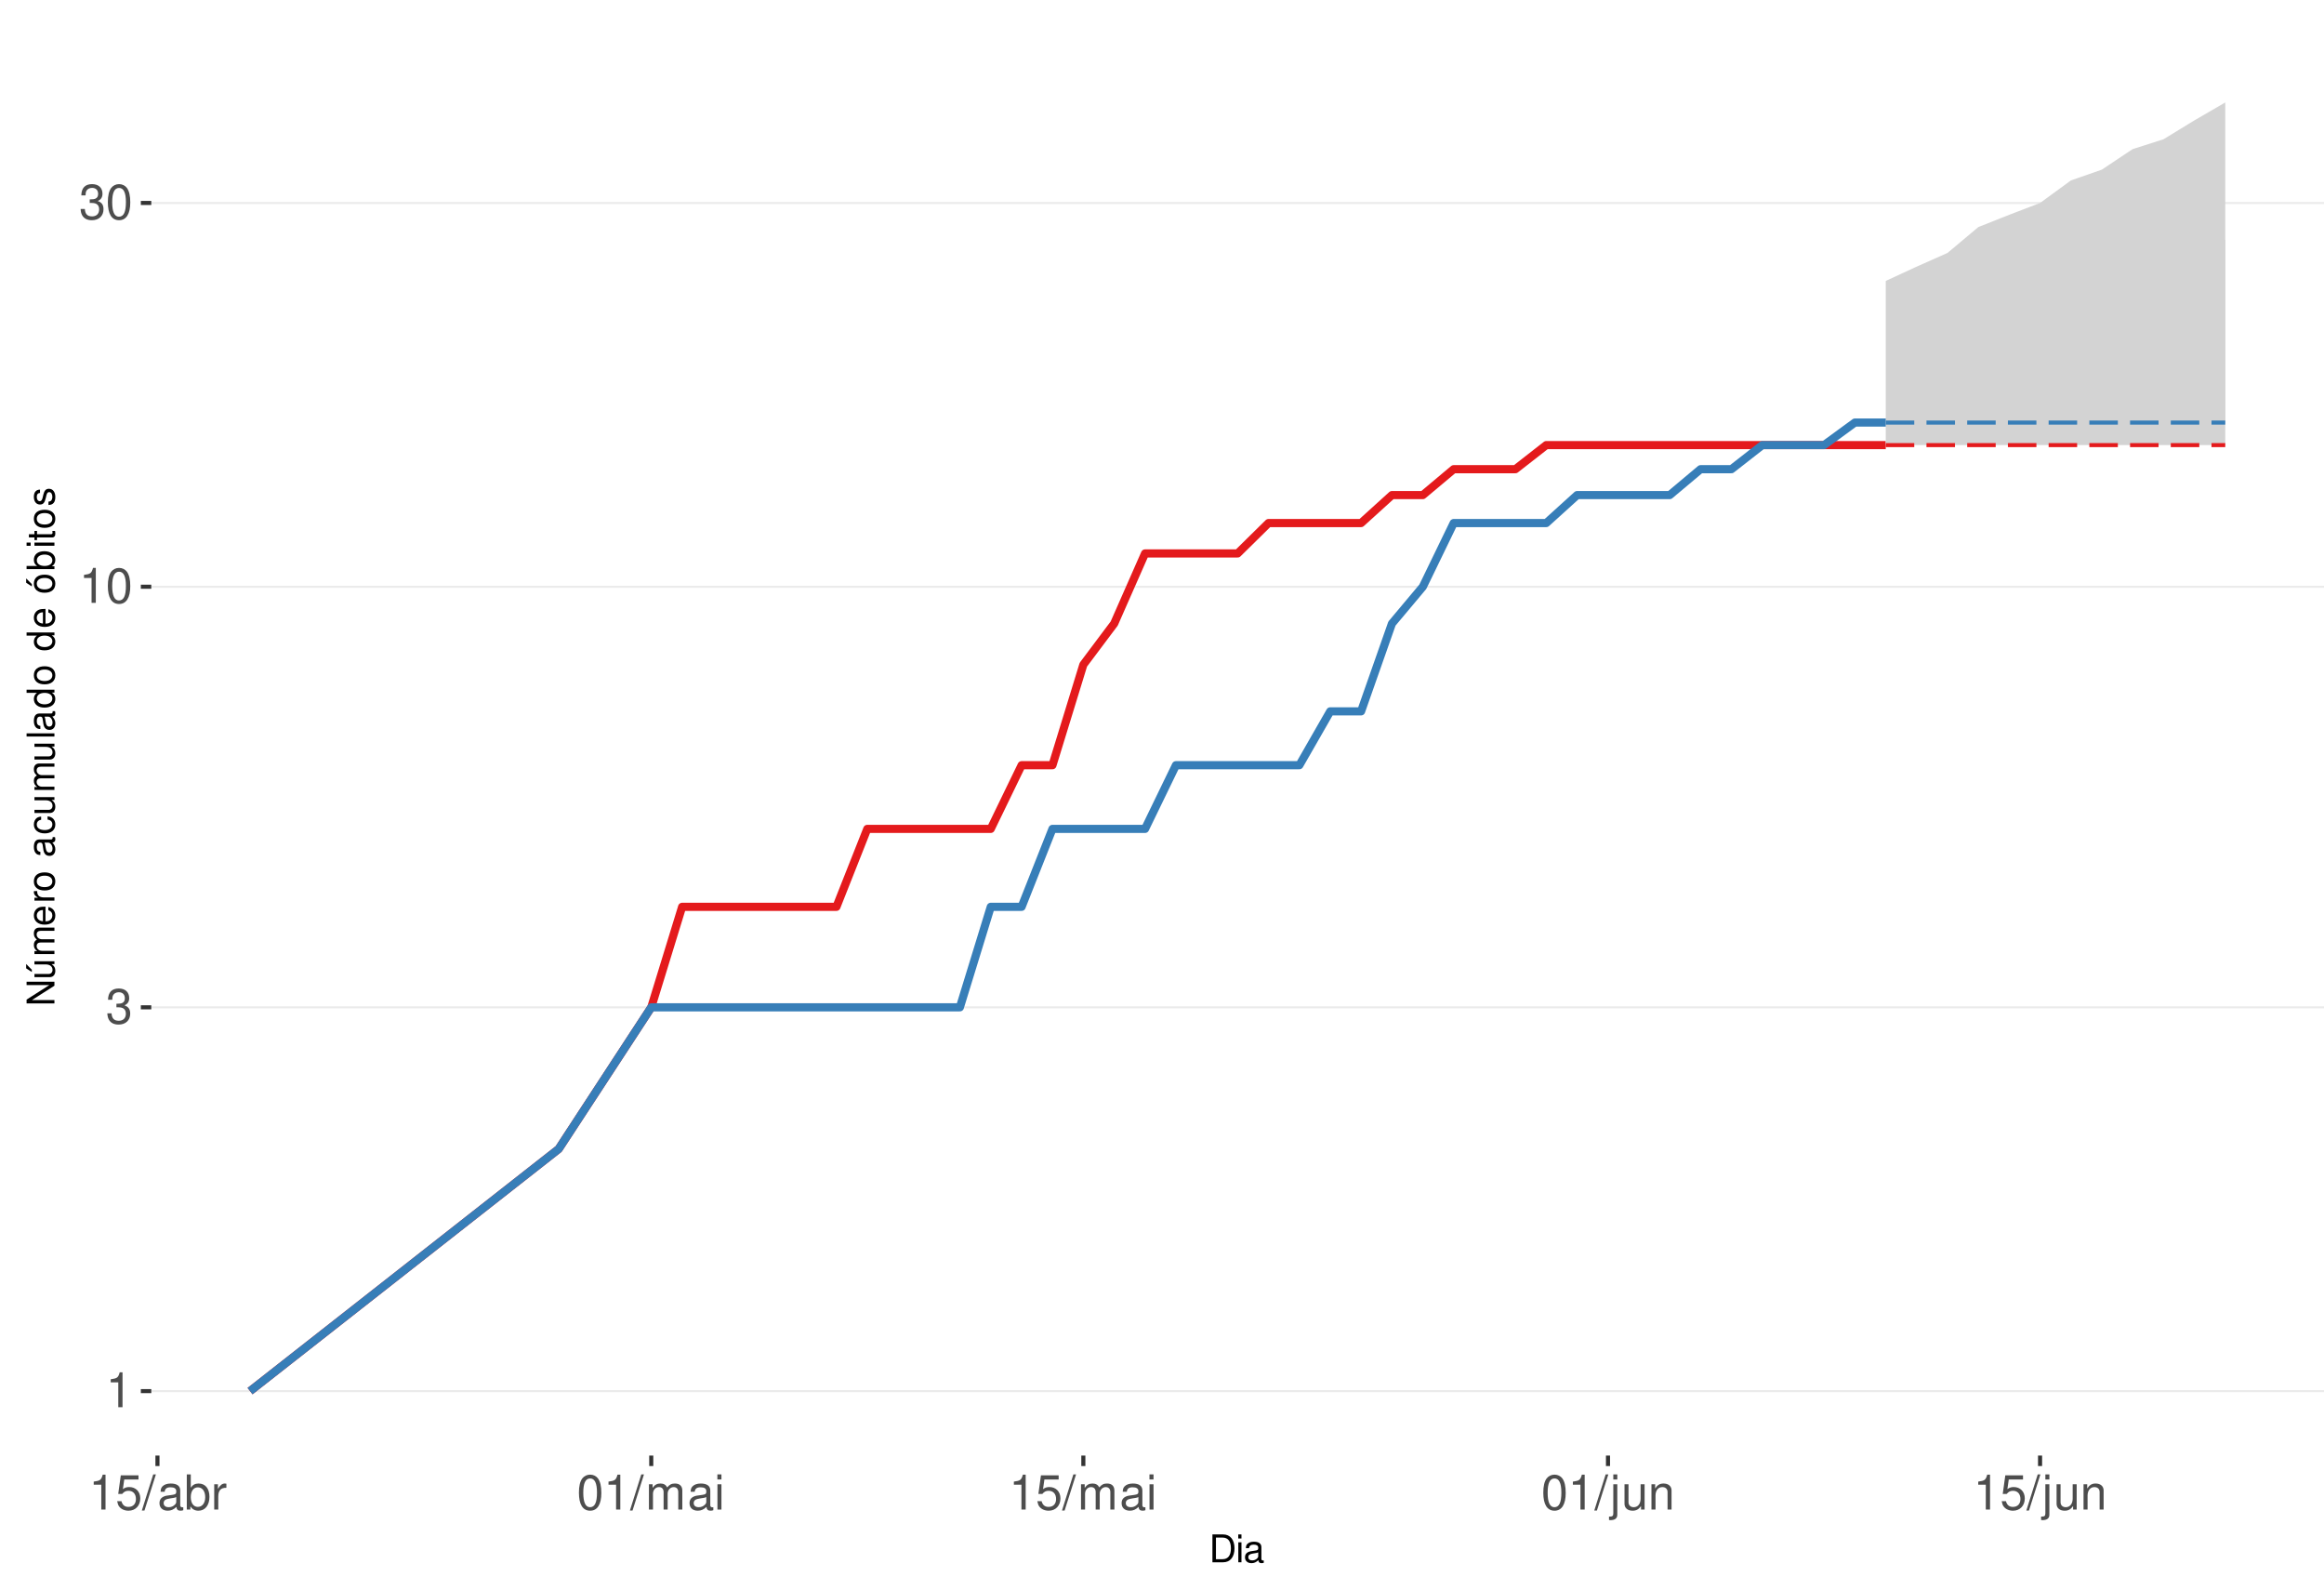
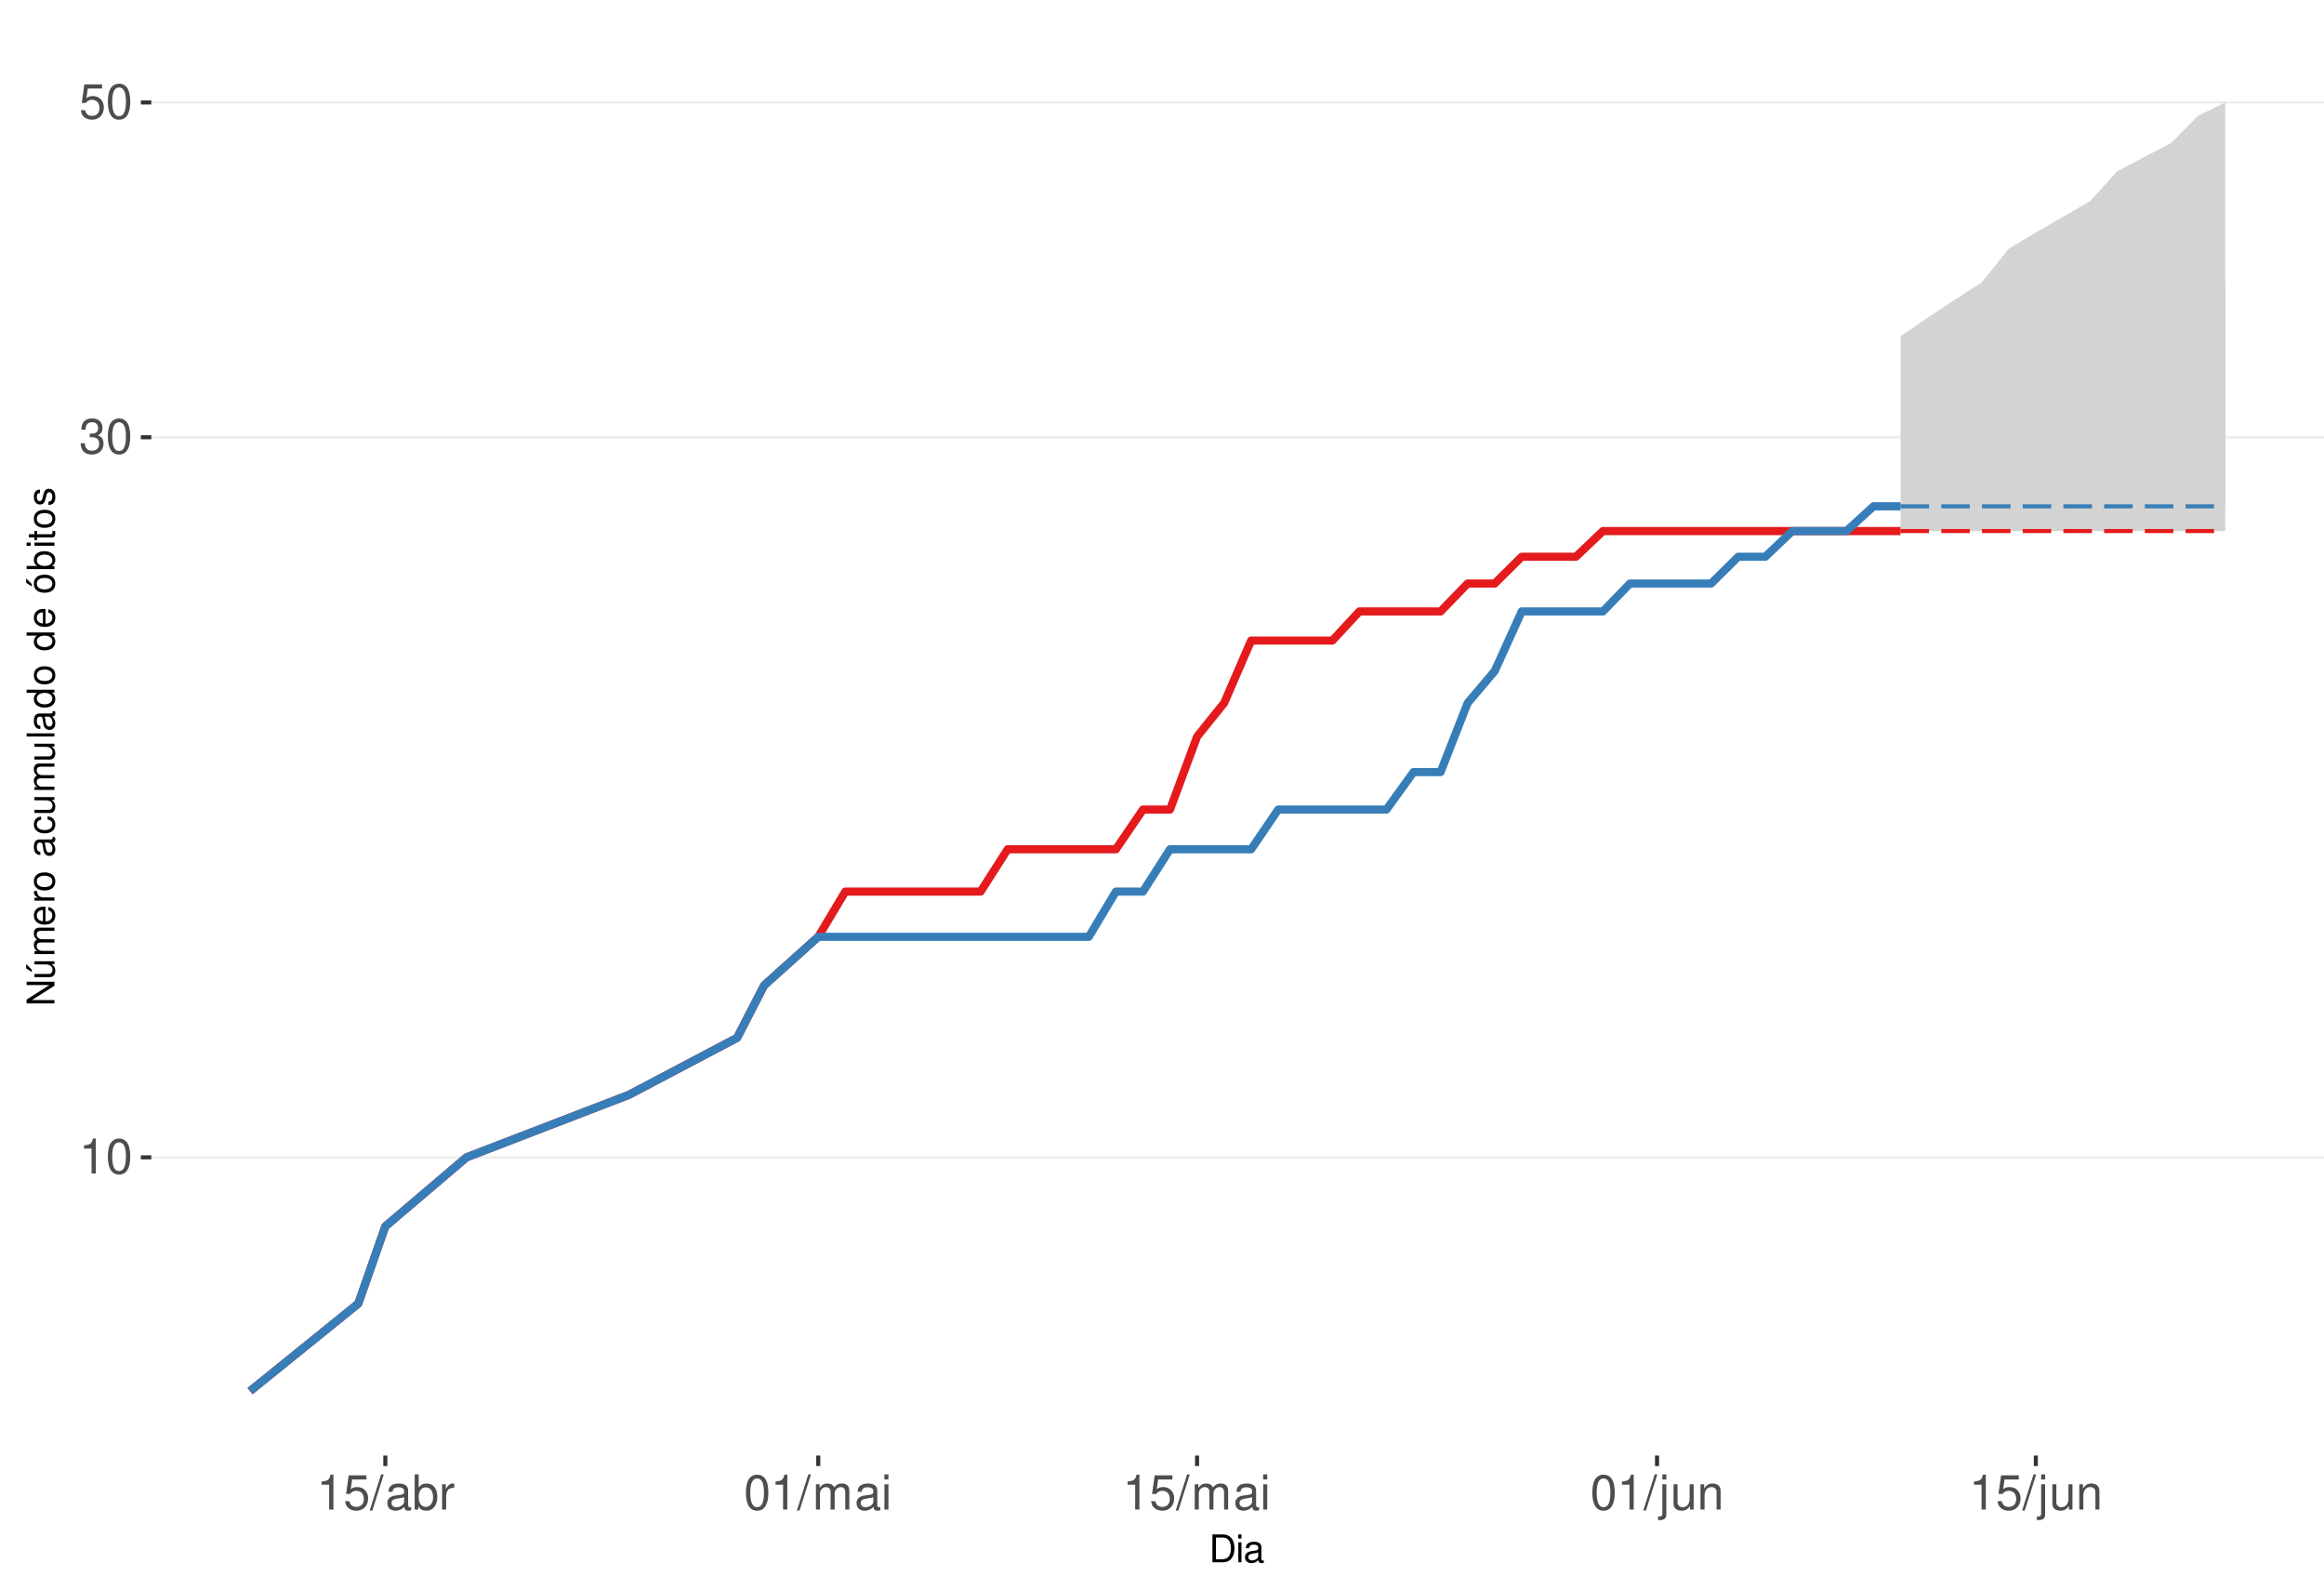
<svg xmlns="http://www.w3.org/2000/svg" xmlns:xlink="http://www.w3.org/1999/xlink" width="609pt" height="413pt" viewBox="0 0 609 413" version="1.1">
  <defs>
    <g>
      <symbol overflow="visible" id="glyph0-0">
        <path style="stroke:none;" d="" />
      </symbol>
      <symbol overflow="visible" id="glyph0-1">
        <path style="stroke:none;" d="M 3.281 -6.516 L 3.281 0 L 4.391 0 L 4.391 -9.156 L 3.656 -9.156 C 3.266 -7.75 3.016 -7.562 1.297 -7.328 L 1.297 -6.516 Z M 3.281 -6.516 " />
      </symbol>
      <symbol overflow="visible" id="glyph0-2">
+         <path style="stroke:none;" d="M 3.484 -9.156 C 2.641 -9.156 1.891 -8.766 1.422 -8.156 C 0.828 -7.344 0.547 -6.125 0.547 -4.422 C 0.547 -1.344 1.562 0.297 3.484 0.297 C 5.375 0.297 6.422 -1.344 6.422 -4.359 C 6.422 -6.125 6.141 -7.312 5.547 -8.156 C 5.078 -8.781 4.328 -9.156 3.484 -9.156 Z M 3.484 -8.156 C 4.688 -8.156 5.281 -6.938 5.281 -4.453 C 5.281 -1.844 4.703 -0.625 3.453 -0.625 C 2.281 -0.625 1.688 -1.891 1.688 -4.422 C 1.688 -6.938 2.281 -8.156 3.484 -8.156 Z M 3.484 -8.156 " />
+       </symbol>
+       <symbol overflow="visible" id="glyph0-3">
        <path style="stroke:none;" d="M 2.797 -4.219 L 3.406 -4.219 C 4.625 -4.219 5.266 -3.641 5.266 -2.547 C 5.266 -1.391 4.562 -0.703 3.422 -0.703 C 2.188 -0.703 1.594 -1.312 1.516 -2.656 L 0.406 -2.656 C 0.453 -1.922 0.578 -1.438 0.797 -1.031 C 1.266 -0.156 2.141 0.297 3.359 0.297 C 5.219 0.297 6.406 -0.828 6.406 -2.562 C 6.406 -3.719 5.969 -4.359 4.891 -4.734 C 5.719 -5.078 6.141 -5.703 6.141 -6.625 C 6.141 -8.203 5.109 -9.156 3.406 -9.156 C 1.594 -9.156 0.625 -8.141 0.594 -6.203 L 1.703 -6.203 C 1.719 -6.766 1.766 -7.078 1.906 -7.359 C 2.172 -7.875 2.719 -8.172 3.422 -8.172 C 4.406 -8.172 5 -7.578 5 -6.594 C 5 -5.953 4.766 -5.562 4.281 -5.344 C 3.969 -5.219 3.562 -5.156 2.797 -5.156 Z M 2.797 -4.219 " />
-       </symbol>
-       <symbol overflow="visible" id="glyph0-3">
-         <path style="stroke:none;" d="M 3.484 -9.156 C 2.641 -9.156 1.891 -8.766 1.422 -8.156 C 0.828 -7.344 0.547 -6.125 0.547 -4.422 C 0.547 -1.344 1.562 0.297 3.484 0.297 C 5.375 0.297 6.422 -1.344 6.422 -4.359 C 6.422 -6.125 6.141 -7.312 5.547 -8.156 C 5.078 -8.781 4.328 -9.156 3.484 -9.156 Z M 3.484 -8.156 C 4.688 -8.156 5.281 -6.938 5.281 -4.453 C 5.281 -1.844 4.703 -0.625 3.453 -0.625 C 2.281 -0.625 1.688 -1.891 1.688 -4.422 C 1.688 -6.938 2.281 -8.156 3.484 -8.156 Z M 3.484 -8.156 " />
      </symbol>
      <symbol overflow="visible" id="glyph0-4">
        <path style="stroke:none;" d="M 6.031 -8.969 L 1.391 -8.969 L 0.719 -4.094 L 1.75 -4.094 C 2.266 -4.703 2.703 -4.922 3.406 -4.922 C 4.609 -4.922 5.359 -4.094 5.359 -2.766 C 5.359 -1.484 4.609 -0.703 3.391 -0.703 C 2.422 -0.703 1.828 -1.188 1.562 -2.203 L 0.438 -2.203 C 0.594 -1.469 0.719 -1.109 0.984 -0.781 C 1.5 -0.094 2.406 0.297 3.422 0.297 C 5.234 0.297 6.5 -1.031 6.5 -2.922 C 6.5 -4.703 5.312 -5.906 3.594 -5.906 C 2.969 -5.906 2.453 -5.75 1.938 -5.359 L 2.297 -7.875 L 6.031 -7.875 Z M 6.031 -8.969 " />
      </symbol>
      <symbol overflow="visible" id="glyph0-5">
        <path style="stroke:none;" d="M 2.891 -9.219 L -0.094 0.25 L 0.594 0.25 L 3.594 -9.219 Z M 2.891 -9.219 " />
      </symbol>
      <symbol overflow="visible" id="glyph0-6">
        <path style="stroke:none;" d="M 6.766 -0.625 C 6.656 -0.594 6.609 -0.594 6.547 -0.594 C 6.172 -0.594 5.969 -0.781 5.969 -1.109 L 5.969 -5.016 C 5.969 -6.188 5.109 -6.828 3.484 -6.828 C 2.5 -6.828 1.734 -6.547 1.281 -6.047 C 0.969 -5.703 0.844 -5.328 0.828 -4.672 L 1.891 -4.672 C 1.969 -5.484 2.453 -5.844 3.438 -5.844 C 4.406 -5.844 4.922 -5.5 4.922 -4.859 L 4.922 -4.578 C 4.906 -4.125 4.688 -3.969 3.828 -3.844 C 2.328 -3.656 2.094 -3.609 1.703 -3.438 C 0.922 -3.109 0.531 -2.531 0.531 -1.672 C 0.531 -0.469 1.359 0.297 2.703 0.297 C 3.547 0.297 4.219 0 4.969 -0.688 C 5.031 0 5.359 0.297 6.047 0.297 C 6.281 0.297 6.422 0.266 6.766 0.172 Z M 4.922 -2.094 C 4.922 -1.734 4.828 -1.516 4.5 -1.234 C 4.078 -0.828 3.562 -0.625 2.938 -0.625 C 2.109 -0.625 1.625 -1.031 1.625 -1.703 C 1.625 -2.391 2.094 -2.75 3.234 -2.906 C 4.359 -3.062 4.562 -3.109 4.922 -3.281 Z M 4.922 -2.094 " />
      </symbol>
      <symbol overflow="visible" id="glyph0-7">
        <path style="stroke:none;" d="M 0.688 -9.219 L 0.688 0 L 1.625 0 L 1.625 -0.844 C 2.141 -0.078 2.812 0.297 3.734 0.297 C 5.484 0.297 6.625 -1.141 6.625 -3.344 C 6.625 -5.5 5.547 -6.828 3.781 -6.828 C 2.875 -6.828 2.234 -6.484 1.734 -5.734 L 1.734 -9.219 Z M 3.578 -5.828 C 4.766 -5.828 5.516 -4.812 5.516 -3.234 C 5.516 -1.719 4.734 -0.703 3.578 -0.703 C 2.453 -0.703 1.734 -1.703 1.734 -3.266 C 1.734 -4.828 2.453 -5.828 3.578 -5.828 Z M 3.578 -5.828 " />
      </symbol>
      <symbol overflow="visible" id="glyph0-8">
        <path style="stroke:none;" d="M 0.875 -6.625 L 0.875 0 L 1.938 0 L 1.938 -3.438 C 1.953 -5.031 2.609 -5.75 4.062 -5.703 L 4.062 -6.781 C 3.891 -6.812 3.781 -6.828 3.656 -6.828 C 2.969 -6.828 2.453 -6.422 1.844 -5.422 L 1.844 -6.625 Z M 0.875 -6.625 " />
      </symbol>
      <symbol overflow="visible" id="glyph0-9">
        <path style="stroke:none;" d="M 0.891 -6.625 L 0.891 0 L 1.953 0 L 1.953 -4.156 C 1.953 -5.125 2.641 -5.891 3.5 -5.891 C 4.297 -5.891 4.734 -5.422 4.734 -4.562 L 4.734 0 L 5.797 0 L 5.797 -4.156 C 5.797 -5.125 6.5 -5.891 7.359 -5.891 C 8.125 -5.891 8.578 -5.406 8.578 -4.562 L 8.578 0 L 9.641 0 L 9.641 -4.969 C 9.641 -6.156 8.953 -6.828 7.719 -6.828 C 6.828 -6.828 6.297 -6.562 5.688 -5.812 C 5.297 -6.516 4.766 -6.828 3.891 -6.828 C 3.016 -6.828 2.422 -6.5 1.859 -5.688 L 1.859 -6.625 Z M 0.891 -6.625 " />
      </symbol>
      <symbol overflow="visible" id="glyph0-10">
        <path style="stroke:none;" d="M 1.891 -6.625 L 0.844 -6.625 L 0.844 0 L 1.891 0 Z M 1.891 -9.219 L 0.828 -9.219 L 0.828 -7.891 L 1.891 -7.891 Z M 1.891 -9.219 " />
      </symbol>
      <symbol overflow="visible" id="glyph0-11">
        <path style="stroke:none;" d="M 0.891 -6.625 L 0.891 0.969 C 0.891 1.625 0.688 1.828 0.031 1.828 C -0.047 1.828 -0.094 1.828 -0.234 1.828 L -0.234 2.719 C -0.094 2.75 -0.031 2.766 0.125 2.766 C 1.312 2.766 1.938 2.297 1.938 1.375 L 1.938 -6.625 Z M 1.938 -9.219 L 0.891 -9.219 L 0.891 -7.891 L 1.938 -7.891 Z M 1.938 -9.219 " />
      </symbol>
      <symbol overflow="visible" id="glyph0-12">
        <path style="stroke:none;" d="M 6.094 0 L 6.094 -6.625 L 5.047 -6.625 L 5.047 -2.875 C 5.047 -1.516 4.344 -0.625 3.234 -0.625 C 2.406 -0.625 1.875 -1.141 1.875 -1.938 L 1.875 -6.625 L 0.828 -6.625 L 0.828 -1.516 C 0.828 -0.422 1.641 0.297 2.938 0.297 C 3.906 0.297 4.531 -0.047 5.156 -0.922 L 5.156 0 Z M 6.094 0 " />
      </symbol>
      <symbol overflow="visible" id="glyph0-13">
        <path style="stroke:none;" d="M 0.891 -6.625 L 0.891 0 L 1.953 0 L 1.953 -3.656 C 1.953 -5.016 2.656 -5.891 3.75 -5.891 C 4.578 -5.891 5.109 -5.391 5.109 -4.594 L 5.109 0 L 6.156 0 L 6.156 -5.016 C 6.156 -6.109 5.344 -6.828 4.062 -6.828 C 3.078 -6.828 2.438 -6.438 1.859 -5.516 L 1.859 -6.625 Z M 0.891 -6.625 " />
      </symbol>
      <symbol overflow="visible" id="glyph1-0">
        <path style="stroke:none;" d="" />
      </symbol>
      <symbol overflow="visible" id="glyph1-1">
        <path style="stroke:none;" d="M 0.891 0 L 3.703 0 C 5.547 0 6.672 -1.375 6.672 -3.656 C 6.672 -5.906 5.547 -7.297 3.703 -7.297 L 0.891 -7.297 Z M 1.812 -0.812 L 1.812 -6.469 L 3.547 -6.469 C 4.984 -6.469 5.734 -5.5 5.734 -3.641 C 5.734 -1.797 4.984 -0.812 3.547 -0.812 Z M 1.812 -0.812 " />
      </symbol>
      <symbol overflow="visible" id="glyph1-2">
        <path style="stroke:none;" d="M 1.5 -5.234 L 0.672 -5.234 L 0.672 0 L 1.5 0 Z M 1.5 -7.297 L 0.656 -7.297 L 0.656 -6.234 L 1.5 -6.234 Z M 1.5 -7.297 " />
      </symbol>
      <symbol overflow="visible" id="glyph1-3">
        <path style="stroke:none;" d="M 5.344 -0.484 C 5.266 -0.469 5.219 -0.469 5.172 -0.469 C 4.875 -0.469 4.719 -0.625 4.719 -0.875 L 4.719 -3.953 C 4.719 -4.891 4.047 -5.391 2.75 -5.391 C 1.984 -5.391 1.375 -5.172 1.016 -4.781 C 0.766 -4.516 0.672 -4.203 0.656 -3.688 L 1.484 -3.688 C 1.562 -4.328 1.938 -4.625 2.719 -4.625 C 3.484 -4.625 3.891 -4.344 3.891 -3.844 L 3.891 -3.625 C 3.875 -3.266 3.703 -3.125 3.016 -3.047 C 1.844 -2.891 1.656 -2.844 1.344 -2.719 C 0.734 -2.453 0.422 -2 0.422 -1.312 C 0.422 -0.375 1.078 0.234 2.141 0.234 C 2.797 0.234 3.328 0 3.922 -0.547 C 3.984 0 4.234 0.234 4.781 0.234 C 4.953 0.234 5.062 0.203 5.344 0.141 Z M 3.891 -1.656 C 3.891 -1.375 3.812 -1.203 3.562 -0.969 C 3.219 -0.656 2.812 -0.5 2.312 -0.5 C 1.672 -0.5 1.297 -0.812 1.297 -1.344 C 1.297 -1.891 1.656 -2.172 2.547 -2.297 C 3.438 -2.422 3.609 -2.453 3.891 -2.594 Z M 3.891 -1.656 " />
      </symbol>
      <symbol overflow="visible" id="glyph2-0">
        <path style="stroke:none;" d="" />
      </symbol>
      <symbol overflow="visible" id="glyph2-1">
        <path style="stroke:none;" d="M -7.297 -6.453 L -7.297 -5.578 L -1.328 -5.578 L -7.297 -1.766 L -7.297 -0.766 L 0 -0.766 L 0 -1.641 L -5.906 -1.641 L 0 -5.406 L 0 -6.453 Z M -7.297 -6.453 " />
      </symbol>
      <symbol overflow="visible" id="glyph2-2">
        <path style="stroke:none;" d="M 0 -4.812 L -5.234 -4.812 L -5.234 -3.984 L -2.266 -3.984 C -1.203 -3.984 -0.5 -3.438 -0.5 -2.562 C -0.5 -1.906 -0.906 -1.484 -1.531 -1.484 L -5.234 -1.484 L -5.234 -0.656 L -1.203 -0.656 C -0.328 -0.656 0.234 -1.297 0.234 -2.312 C 0.234 -3.094 -0.047 -3.578 -0.734 -4.062 L 0 -4.062 Z M -7.406 -2.953 L -5.922 -2 L -5.922 -2.594 L -7.406 -4.094 Z M -7.406 -2.953 " />
      </symbol>
      <symbol overflow="visible" id="glyph2-3">
        <path style="stroke:none;" d="M -5.234 -0.703 L 0 -0.703 L 0 -1.547 L -3.297 -1.547 C -4.047 -1.547 -4.656 -2.094 -4.656 -2.766 C -4.656 -3.391 -4.281 -3.734 -3.609 -3.734 L 0 -3.734 L 0 -4.578 L -3.297 -4.578 C -4.047 -4.578 -4.656 -5.125 -4.656 -5.812 C -4.656 -6.422 -4.266 -6.781 -3.609 -6.781 L 0 -6.781 L 0 -7.625 L -3.938 -7.625 C -4.875 -7.625 -5.391 -7.078 -5.391 -6.094 C -5.391 -5.406 -5.188 -4.984 -4.594 -4.484 C -5.156 -4.188 -5.391 -3.766 -5.391 -3.078 C -5.391 -2.375 -5.125 -1.906 -4.5 -1.469 L -5.234 -1.469 Z M -5.234 -0.703 " />
      </symbol>
      <symbol overflow="visible" id="glyph2-4">
        <path style="stroke:none;" d="M -2.344 -5.125 C -3.141 -5.125 -3.625 -5.062 -4.016 -4.922 C -4.875 -4.578 -5.391 -3.781 -5.391 -2.797 C -5.391 -1.344 -4.281 -0.406 -2.547 -0.406 C -0.812 -0.406 0.234 -1.297 0.234 -2.781 C 0.234 -3.984 -0.453 -4.812 -1.594 -5.016 L -1.594 -4.188 C -0.906 -3.953 -0.547 -3.484 -0.547 -2.812 C -0.547 -2.281 -0.781 -1.828 -1.219 -1.547 C -1.516 -1.344 -1.812 -1.281 -2.344 -1.266 Z M -3.016 -1.297 C -3.984 -1.359 -4.625 -1.953 -4.625 -2.797 C -4.625 -3.641 -3.953 -4.234 -3.016 -4.234 Z M -3.016 -1.297 " />
      </symbol>
      <symbol overflow="visible" id="glyph2-5">
        <path style="stroke:none;" d="M -5.234 -0.688 L 0 -0.688 L 0 -1.531 L -2.719 -1.531 C -3.984 -1.547 -4.547 -2.062 -4.516 -3.203 L -5.359 -3.203 C -5.375 -3.062 -5.391 -2.984 -5.391 -2.891 C -5.391 -2.344 -5.062 -1.938 -4.297 -1.453 L -5.234 -1.453 Z M -5.234 -0.688 " />
      </symbol>
      <symbol overflow="visible" id="glyph2-6">
        <path style="stroke:none;" d="M -5.391 -2.719 C -5.391 -1.234 -4.344 -0.359 -2.578 -0.359 C -0.812 -0.359 0.234 -1.234 0.234 -2.734 C 0.234 -4.203 -0.812 -5.094 -2.547 -5.094 C -4.359 -5.094 -5.391 -4.234 -5.391 -2.719 Z M -4.625 -2.734 C -4.625 -3.672 -3.844 -4.234 -2.547 -4.234 C -1.312 -4.234 -0.547 -3.656 -0.547 -2.734 C -0.547 -1.797 -1.312 -1.234 -2.578 -1.234 C -3.844 -1.234 -4.625 -1.797 -4.625 -2.734 Z M -4.625 -2.734 " />
      </symbol>
      <symbol overflow="visible" id="glyph2-7">
        <path style="stroke:none;" d="" />
      </symbol>
      <symbol overflow="visible" id="glyph2-8">
        <path style="stroke:none;" d="M -0.484 -5.344 C -0.469 -5.266 -0.469 -5.219 -0.469 -5.172 C -0.469 -4.875 -0.625 -4.719 -0.875 -4.719 L -3.953 -4.719 C -4.891 -4.719 -5.391 -4.047 -5.391 -2.75 C -5.391 -1.984 -5.172 -1.375 -4.781 -1.016 C -4.516 -0.766 -4.203 -0.672 -3.688 -0.656 L -3.688 -1.484 C -4.328 -1.562 -4.625 -1.938 -4.625 -2.719 C -4.625 -3.484 -4.344 -3.891 -3.844 -3.891 L -3.625 -3.891 C -3.266 -3.875 -3.125 -3.703 -3.047 -3.016 C -2.891 -1.844 -2.844 -1.656 -2.719 -1.344 C -2.453 -0.734 -2 -0.422 -1.312 -0.422 C -0.375 -0.422 0.234 -1.078 0.234 -2.141 C 0.234 -2.797 0 -3.328 -0.547 -3.922 C 0 -3.984 0.234 -4.234 0.234 -4.781 C 0.234 -4.953 0.203 -5.062 0.141 -5.344 Z M -1.656 -3.891 C -1.375 -3.891 -1.203 -3.812 -0.969 -3.562 C -0.656 -3.219 -0.5 -2.812 -0.5 -2.312 C -0.5 -1.672 -0.812 -1.297 -1.344 -1.297 C -1.891 -1.297 -2.172 -1.656 -2.297 -2.547 C -2.422 -3.438 -2.453 -3.609 -2.594 -3.891 Z M -1.656 -3.891 " />
      </symbol>
      <symbol overflow="visible" id="glyph2-9">
        <path style="stroke:none;" d="M -3.484 -4.703 C -3.984 -4.672 -4.312 -4.562 -4.609 -4.359 C -5.094 -4 -5.391 -3.375 -5.391 -2.641 C -5.391 -1.219 -4.266 -0.312 -2.531 -0.312 C -0.844 -0.312 0.234 -1.203 0.234 -2.625 C 0.234 -3.875 -0.516 -4.672 -1.797 -4.766 L -1.797 -3.938 C -0.953 -3.797 -0.547 -3.359 -0.547 -2.656 C -0.547 -1.734 -1.297 -1.188 -2.531 -1.188 C -3.844 -1.188 -4.625 -1.719 -4.625 -2.625 C -4.625 -3.328 -4.203 -3.766 -3.484 -3.875 Z M -3.484 -4.703 " />
      </symbol>
      <symbol overflow="visible" id="glyph2-10">
        <path style="stroke:none;" d="M 0 -4.812 L -5.234 -4.812 L -5.234 -3.984 L -2.266 -3.984 C -1.203 -3.984 -0.5 -3.438 -0.5 -2.562 C -0.5 -1.906 -0.906 -1.484 -1.531 -1.484 L -5.234 -1.484 L -5.234 -0.656 L -1.203 -0.656 C -0.328 -0.656 0.234 -1.297 0.234 -2.312 C 0.234 -3.094 -0.047 -3.578 -0.734 -4.062 L 0 -4.062 Z M 0 -4.812 " />
      </symbol>
      <symbol overflow="visible" id="glyph2-11">
        <path style="stroke:none;" d="M -7.297 -1.516 L -7.297 -0.688 L 0 -0.688 L 0 -1.516 Z M -7.297 -1.516 " />
      </symbol>
      <symbol overflow="visible" id="glyph2-12">
        <path style="stroke:none;" d="M -7.297 -4.953 L -7.297 -4.125 L -4.578 -4.125 C -5.109 -3.766 -5.391 -3.203 -5.391 -2.516 C -5.391 -1.156 -4.297 -0.266 -2.625 -0.266 C -0.859 -0.266 0.234 -1.125 0.234 -2.547 C 0.234 -3.266 -0.047 -3.766 -0.688 -4.203 L 0 -4.203 L 0 -4.953 Z M -4.609 -2.656 C -4.609 -3.547 -3.812 -4.125 -2.562 -4.125 C -1.344 -4.125 -0.547 -3.547 -0.547 -2.656 C -0.547 -1.734 -1.359 -1.125 -2.578 -1.125 C -3.797 -1.125 -4.609 -1.734 -4.609 -2.656 Z M -4.609 -2.656 " />
      </symbol>
      <symbol overflow="visible" id="glyph2-13">
        <path style="stroke:none;" d="M -5.391 -2.719 C -5.391 -1.234 -4.344 -0.359 -2.578 -0.359 C -0.812 -0.359 0.234 -1.234 0.234 -2.734 C 0.234 -4.203 -0.812 -5.094 -2.547 -5.094 C -4.359 -5.094 -5.391 -4.234 -5.391 -2.719 Z M -4.625 -2.734 C -4.625 -3.672 -3.844 -4.234 -2.547 -4.234 C -1.312 -4.234 -0.547 -3.656 -0.547 -2.734 C -0.547 -1.797 -1.312 -1.234 -2.578 -1.234 C -3.844 -1.234 -4.625 -1.797 -4.625 -2.734 Z M -7.406 -2.984 L -5.922 -2.016 L -5.922 -2.625 L -7.406 -4.109 Z M -7.406 -2.984 " />
      </symbol>
      <symbol overflow="visible" id="glyph2-14">
        <path style="stroke:none;" d="M -7.297 -0.547 L 0 -0.547 L 0 -1.297 L -0.672 -1.297 C -0.062 -1.688 0.234 -2.219 0.234 -2.953 C 0.234 -4.328 -0.906 -5.234 -2.641 -5.234 C -4.344 -5.234 -5.391 -4.375 -5.391 -2.984 C -5.391 -2.266 -5.125 -1.766 -4.531 -1.375 L -7.297 -1.375 Z M -4.609 -2.828 C -4.609 -3.766 -3.797 -4.359 -2.547 -4.359 C -1.359 -4.359 -0.547 -3.734 -0.547 -2.828 C -0.547 -1.938 -1.344 -1.375 -2.578 -1.375 C -3.812 -1.375 -4.609 -1.938 -4.609 -2.828 Z M -4.609 -2.828 " />
      </symbol>
      <symbol overflow="visible" id="glyph2-15">
        <path style="stroke:none;" d="M -5.234 -1.5 L -5.234 -0.672 L 0 -0.672 L 0 -1.5 Z M -7.297 -1.5 L -7.297 -0.656 L -6.234 -0.656 L -6.234 -1.5 Z M -7.297 -1.5 " />
      </symbol>
      <symbol overflow="visible" id="glyph2-16">
        <path style="stroke:none;" d="M -5.234 -2.547 L -5.234 -1.688 L -6.688 -1.688 L -6.688 -0.844 L -5.234 -0.844 L -5.234 -0.141 L -4.562 -0.141 L -4.562 -0.844 L -0.594 -0.844 C -0.062 -0.844 0.234 -1.203 0.234 -1.859 C 0.234 -2.078 0.203 -2.266 0.156 -2.547 L -0.547 -2.547 C -0.516 -2.422 -0.5 -2.312 -0.5 -2.141 C -0.5 -1.781 -0.594 -1.688 -0.969 -1.688 L -4.562 -1.688 L -4.562 -2.547 Z M -5.234 -2.547 " />
      </symbol>
      <symbol overflow="visible" id="glyph2-17">
        <path style="stroke:none;" d="M -3.781 -4.375 C -4.812 -4.375 -5.391 -3.688 -5.391 -2.484 C -5.391 -1.266 -4.766 -0.469 -3.797 -0.469 C -2.969 -0.469 -2.578 -0.891 -2.281 -2.125 L -2.094 -2.906 C -1.953 -3.484 -1.734 -3.719 -1.375 -3.719 C -0.875 -3.719 -0.547 -3.234 -0.547 -2.5 C -0.547 -2.047 -0.672 -1.672 -0.891 -1.453 C -1.047 -1.328 -1.188 -1.266 -1.562 -1.219 L -1.562 -0.344 C -0.344 -0.375 0.234 -1.062 0.234 -2.438 C 0.234 -3.75 -0.422 -4.594 -1.438 -4.594 C -2.203 -4.594 -2.641 -4.156 -2.891 -3.109 L -3.078 -2.312 C -3.234 -1.625 -3.453 -1.344 -3.828 -1.344 C -4.312 -1.344 -4.625 -1.766 -4.625 -2.453 C -4.625 -3.125 -4.328 -3.484 -3.781 -3.5 Z M -3.781 -4.375 " />
      </symbol>
    </g>
    <clipPath id="clip1">
      <path d="M 39.645 9.961 L 609 9.961 L 609 381.328 L 39.645 381.328 Z M 39.645 9.961 " />
    </clipPath>
    <clipPath id="clip2">
-       <path d="M 39.645 364 L 609 364 L 609 365 L 39.645 365 Z M 39.645 364 " />
+       <path d="M 39.645 302 L 609 302 L 609 304 L 39.645 304 Z M 39.645 302 " />
    </clipPath>
    <clipPath id="clip3">
-       <path d="M 39.645 263 L 609 263 L 609 265 L 39.645 265 Z M 39.645 263 " />
+       <path d="M 39.645 114 L 609 114 L 609 115 L 39.645 115 Z M 39.645 114 " />
    </clipPath>
    <clipPath id="clip4">
-       <path d="M 39.645 153 L 609 153 L 609 154 L 39.645 154 Z M 39.645 153 " />
-     </clipPath>
-     <clipPath id="clip5">
-       <path d="M 39.645 52 L 609 52 L 609 54 L 39.645 54 Z M 39.645 52 " />
+       <path d="M 39.645 26 L 609 26 L 609 28 L 39.645 28 Z M 39.645 26 " />
    </clipPath>
  </defs>
  <g id="surface323">
    <rect x="0" y="0" width="609" height="413" style="fill:rgb(100%,100%,100%);fill-opacity:1;stroke:none;" />
    <rect x="0" y="0" width="609" height="413" style="fill:rgb(100%,100%,100%);fill-opacity:1;stroke:none;" />
    <path style="fill:none;stroke-width:1.067;stroke-linecap:round;stroke-linejoin:round;stroke:rgb(100%,100%,100%);stroke-opacity:1;stroke-miterlimit:10;" d="M 0 413 L 609 413 L 609 0 L 0 0 Z M 0 413 " />
    <g clip-path="url(#clip1)" clip-rule="nonzero">
      <path style=" stroke:none;fill-rule:nonzero;fill:rgb(100%,100%,100%);fill-opacity:1;" d="M 39.645 381.328 L 609 381.328 L 609 9.961 L 39.645 9.961 Z M 39.645 381.328 " />
    </g>
    <g clip-path="url(#clip2)" clip-rule="nonzero">
-       <path style="fill:none;stroke-width:0.533;stroke-linecap:butt;stroke-linejoin:round;stroke:rgb(92.157%,92.157%,92.157%);stroke-opacity:1;stroke-miterlimit:10;" d="M 39.645 364.449 L 609 364.449 " />
+       <path style="fill:none;stroke-width:0.533;stroke-linecap:butt;stroke-linejoin:round;stroke:rgb(92.157%,92.157%,92.157%);stroke-opacity:1;stroke-miterlimit:10;" d="M 39.645 303.203 L 609 303.203 " />
    </g>
    <g clip-path="url(#clip3)" clip-rule="nonzero">
-       <path style="fill:none;stroke-width:0.533;stroke-linecap:butt;stroke-linejoin:round;stroke:rgb(92.157%,92.157%,92.157%);stroke-opacity:1;stroke-miterlimit:10;" d="M 39.645 263.902 L 609 263.902 " />
+       <path style="fill:none;stroke-width:0.533;stroke-linecap:butt;stroke-linejoin:round;stroke:rgb(92.157%,92.157%,92.157%);stroke-opacity:1;stroke-miterlimit:10;" d="M 39.645 114.559 L 609 114.559 " />
    </g>
    <g clip-path="url(#clip4)" clip-rule="nonzero">
-       <path style="fill:none;stroke-width:0.533;stroke-linecap:butt;stroke-linejoin:round;stroke:rgb(92.157%,92.157%,92.157%);stroke-opacity:1;stroke-miterlimit:10;" d="M 39.645 153.715 L 609 153.715 " />
-     </g>
-     <g clip-path="url(#clip5)" clip-rule="nonzero">
-       <path style="fill:none;stroke-width:0.533;stroke-linecap:butt;stroke-linejoin:round;stroke:rgb(92.157%,92.157%,92.157%);stroke-opacity:1;stroke-miterlimit:10;" d="M 39.645 53.172 L 609 53.172 " />
-     </g>
-     <path style="fill:none;stroke-width:2.134;stroke-linecap:butt;stroke-linejoin:round;stroke:rgb(89.412%,10.196%,10.98%);stroke-opacity:1;stroke-miterlimit:10;" d="M 65.523 364.449 L 146.398 301.012 L 170.66 263.902 L 178.75 237.574 L 219.188 237.574 L 227.273 217.152 L 259.625 217.152 L 267.711 200.469 L 275.797 200.469 L 283.887 174.137 L 291.973 163.359 L 300.059 144.992 L 324.324 144.992 L 332.41 137.031 L 356.672 137.031 L 364.758 129.703 L 372.848 129.703 L 380.934 122.922 L 397.109 122.922 L 405.195 116.609 L 494.16 116.609 " />
-     <path style=" stroke:none;fill-rule:nonzero;fill:rgb(82.745%,82.745%,82.745%);fill-opacity:1;" d="M 494.16 73.594 L 502.246 69.859 L 510.332 66.27 L 518.422 59.484 L 526.508 56.273 L 534.594 53.172 L 542.684 47.266 L 550.77 44.449 L 558.859 39.062 L 566.945 36.484 L 575.031 31.539 L 583.121 26.844 L 583.121 116.609 L 494.16 116.609 Z M 494.16 73.594 " />
-     <path style="fill:none;stroke-width:1.067;stroke-linecap:butt;stroke-linejoin:round;stroke:rgb(89.412%,10.196%,10.98%);stroke-opacity:1;stroke-dasharray:7.469,3.201;stroke-miterlimit:10;" d="M 494.16 116.609 L 583.121 116.609 " />
-     <path style="fill:none;stroke-width:2.134;stroke-linecap:butt;stroke-linejoin:round;stroke:rgb(21.569%,49.412%,72.157%);stroke-opacity:1;stroke-miterlimit:10;" d="M 65.523 364.449 L 146.398 301.012 L 170.66 263.902 L 251.535 263.902 L 259.625 237.574 L 267.711 237.574 L 275.797 217.152 L 300.059 217.152 L 308.148 200.469 L 340.496 200.469 L 348.586 186.359 L 356.672 186.359 L 364.758 163.359 L 372.848 153.715 L 380.934 137.031 L 405.195 137.031 L 413.285 129.703 L 437.547 129.703 L 445.633 122.922 L 453.723 122.922 L 461.809 116.609 L 477.984 116.609 L 486.07 110.703 L 494.16 110.703 " />
-     <path style=" stroke:none;fill-rule:nonzero;fill:rgb(82.745%,82.745%,82.745%);fill-opacity:1;" d="M 494.16 110.703 L 502.246 105.152 L 510.332 99.922 L 518.422 94.973 L 526.508 85.812 L 534.594 81.559 L 542.684 77.488 L 550.77 73.594 L 558.859 69.859 L 566.945 66.27 L 575.031 66.27 L 583.121 62.812 L 583.121 110.703 Z M 494.16 110.703 " />
-     <path style="fill:none;stroke-width:1.067;stroke-linecap:butt;stroke-linejoin:round;stroke:rgb(21.569%,49.412%,72.157%);stroke-opacity:1;stroke-dasharray:7.469,3.201;stroke-miterlimit:10;" d="M 494.16 110.703 L 583.121 110.703 " />
-     <g style="fill:rgb(30.196%,30.196%,30.196%);fill-opacity:1;">
-       <use xlink:href="#glyph0-1" x="27.715" y="368.671" />
-     </g>
-     <g style="fill:rgb(30.196%,30.196%,30.196%);fill-opacity:1;">
-       <use xlink:href="#glyph0-2" x="27.715" y="268.124" />
-     </g>
-     <g style="fill:rgb(30.196%,30.196%,30.196%);fill-opacity:1;">
-       <use xlink:href="#glyph0-1" x="20.715" y="157.937" />
-       <use xlink:href="#glyph0-3" x="27.715" y="157.937" />
-     </g>
-     <g style="fill:rgb(30.196%,30.196%,30.196%);fill-opacity:1;">
-       <use xlink:href="#glyph0-2" x="20.715" y="57.394" />
-       <use xlink:href="#glyph0-3" x="27.715" y="57.394" />
-     </g>
-     <path style="fill:none;stroke-width:1.067;stroke-linecap:butt;stroke-linejoin:round;stroke:rgb(20%,20%,20%);stroke-opacity:1;stroke-miterlimit:10;" d="M 36.906 364.449 L 39.645 364.449 " />
-     <path style="fill:none;stroke-width:1.067;stroke-linecap:butt;stroke-linejoin:round;stroke:rgb(20%,20%,20%);stroke-opacity:1;stroke-miterlimit:10;" d="M 36.906 263.902 L 39.645 263.902 " />
-     <path style="fill:none;stroke-width:1.067;stroke-linecap:butt;stroke-linejoin:round;stroke:rgb(20%,20%,20%);stroke-opacity:1;stroke-miterlimit:10;" d="M 36.906 153.715 L 39.645 153.715 " />
-     <path style="fill:none;stroke-width:1.067;stroke-linecap:butt;stroke-linejoin:round;stroke:rgb(20%,20%,20%);stroke-opacity:1;stroke-miterlimit:10;" d="M 36.906 53.172 L 39.645 53.172 " />
-     <path style="fill:none;stroke-width:1.067;stroke-linecap:butt;stroke-linejoin:round;stroke:rgb(20%,20%,20%);stroke-opacity:1;stroke-miterlimit:10;" d="M 41.262 384.07 L 41.262 381.328 " />
-     <path style="fill:none;stroke-width:1.067;stroke-linecap:butt;stroke-linejoin:round;stroke:rgb(20%,20%,20%);stroke-opacity:1;stroke-miterlimit:10;" d="M 170.66 384.07 L 170.66 381.328 " />
-     <path style="fill:none;stroke-width:1.067;stroke-linecap:butt;stroke-linejoin:round;stroke:rgb(20%,20%,20%);stroke-opacity:1;stroke-miterlimit:10;" d="M 283.887 384.07 L 283.887 381.328 " />
-     <path style="fill:none;stroke-width:1.067;stroke-linecap:butt;stroke-linejoin:round;stroke:rgb(20%,20%,20%);stroke-opacity:1;stroke-miterlimit:10;" d="M 421.371 384.07 L 421.371 381.328 " />
-     <path style="fill:none;stroke-width:1.067;stroke-linecap:butt;stroke-linejoin:round;stroke:rgb(20%,20%,20%);stroke-opacity:1;stroke-miterlimit:10;" d="M 534.594 384.07 L 534.594 381.328 " />
-     <g style="fill:rgb(30.196%,30.196%,30.196%);fill-opacity:1;">
-       <use xlink:href="#glyph0-1" x="23.262" y="395.483" />
-       <use xlink:href="#glyph0-4" x="30.262" y="395.483" />
-       <use xlink:href="#glyph0-5" x="37.262" y="395.483" />
-       <use xlink:href="#glyph0-6" x="41.262" y="395.483" />
-       <use xlink:href="#glyph0-7" x="48.262" y="395.483" />
-       <use xlink:href="#glyph0-8" x="55.262" y="395.483" />
-     </g>
-     <g style="fill:rgb(30.196%,30.196%,30.196%);fill-opacity:1;">
-       <use xlink:href="#glyph0-3" x="151.16" y="395.483" />
-       <use xlink:href="#glyph0-1" x="158.16" y="395.483" />
-       <use xlink:href="#glyph0-5" x="165.16" y="395.483" />
-       <use xlink:href="#glyph0-9" x="169.16" y="395.483" />
-       <use xlink:href="#glyph0-6" x="180.16" y="395.483" />
-       <use xlink:href="#glyph0-10" x="187.16" y="395.483" />
-     </g>
-     <g style="fill:rgb(30.196%,30.196%,30.196%);fill-opacity:1;">
-       <use xlink:href="#glyph0-1" x="264.387" y="395.483" />
-       <use xlink:href="#glyph0-4" x="271.387" y="395.483" />
-       <use xlink:href="#glyph0-5" x="278.387" y="395.483" />
-       <use xlink:href="#glyph0-9" x="282.387" y="395.483" />
-       <use xlink:href="#glyph0-6" x="293.387" y="395.483" />
-       <use xlink:href="#glyph0-10" x="300.387" y="395.483" />
-     </g>
-     <g style="fill:rgb(30.196%,30.196%,30.196%);fill-opacity:1;">
-       <use xlink:href="#glyph0-3" x="403.871" y="395.483" />
-       <use xlink:href="#glyph0-1" x="410.871" y="395.483" />
-       <use xlink:href="#glyph0-5" x="417.871" y="395.483" />
-       <use xlink:href="#glyph0-11" x="421.871" y="395.483" />
-       <use xlink:href="#glyph0-12" x="424.871" y="395.483" />
-       <use xlink:href="#glyph0-13" x="431.871" y="395.483" />
-     </g>
-     <g style="fill:rgb(30.196%,30.196%,30.196%);fill-opacity:1;">
-       <use xlink:href="#glyph0-1" x="517.094" y="395.483" />
-       <use xlink:href="#glyph0-4" x="524.094" y="395.483" />
-       <use xlink:href="#glyph0-5" x="531.094" y="395.483" />
-       <use xlink:href="#glyph0-11" x="535.094" y="395.483" />
-       <use xlink:href="#glyph0-12" x="538.094" y="395.483" />
-       <use xlink:href="#glyph0-13" x="545.094" y="395.483" />
+       <path style="fill:none;stroke-width:0.533;stroke-linecap:butt;stroke-linejoin:round;stroke:rgb(92.157%,92.157%,92.157%);stroke-opacity:1;stroke-miterlimit:10;" d="M 39.645 26.844 L 609 26.844 " />
+     </g>
+     <path style=" stroke:none;fill-rule:nonzero;fill:rgb(82.745%,82.745%,82.745%);fill-opacity:1;" d="M 498.035 88.09 L 505.125 83.25 L 512.215 78.547 L 519.309 73.969 L 526.398 65.16 L 533.488 60.918 L 540.578 56.781 L 547.668 52.742 L 554.758 44.934 L 561.848 41.16 L 568.941 37.469 L 576.031 30.312 L 583.121 26.844 L 583.121 139.129 L 498.035 139.129 Z M 498.035 88.09 " />
+     <path style=" stroke:none;fill-rule:nonzero;fill:rgb(82.745%,82.745%,82.745%);fill-opacity:1;" d="M 498.035 132.648 L 505.125 126.406 L 512.215 120.379 L 519.309 114.559 L 526.398 108.926 L 533.488 103.477 L 540.578 98.191 L 547.668 93.066 L 554.758 88.09 L 561.848 83.25 L 568.941 83.25 L 576.031 78.547 L 583.121 73.969 L 583.121 132.648 Z M 498.035 132.648 " />
+     <path style="fill:none;stroke-width:2.134;stroke-linecap:butt;stroke-linejoin:round;stroke:rgb(89.412%,10.196%,10.98%);stroke-opacity:1;stroke-miterlimit:10;" d="M 65.523 364.449 L 93.887 341.52 L 100.977 321.293 L 122.246 303.203 L 164.789 286.836 L 193.152 271.895 L 200.242 258.152 L 214.422 245.426 L 221.512 233.578 L 256.965 233.578 L 264.055 222.496 L 292.414 222.496 L 299.508 212.086 L 306.598 212.086 L 313.688 192.988 L 320.777 184.18 L 327.867 167.816 L 349.141 167.816 L 356.23 160.184 L 377.5 160.184 L 384.59 152.875 L 391.68 152.875 L 398.77 145.863 L 412.953 145.863 L 420.043 139.129 L 498.035 139.129 " />
+     <path style="fill:none;stroke-width:1.067;stroke-linecap:butt;stroke-linejoin:round;stroke:rgb(89.412%,10.196%,10.98%);stroke-opacity:1;stroke-dasharray:7.469,3.201;stroke-miterlimit:10;" d="M 498.035 139.129 L 583.121 139.129 " />
+     <path style="fill:none;stroke-width:2.134;stroke-linecap:butt;stroke-linejoin:round;stroke:rgb(21.569%,49.412%,72.157%);stroke-opacity:1;stroke-miterlimit:10;" d="M 65.523 364.449 L 93.887 341.52 L 100.977 321.293 L 122.246 303.203 L 164.789 286.836 L 193.152 271.895 L 200.242 258.152 L 214.422 245.426 L 285.324 245.426 L 292.414 233.578 L 299.508 233.578 L 306.598 222.496 L 327.867 222.496 L 334.957 212.086 L 363.32 212.086 L 370.41 202.273 L 377.5 202.273 L 384.59 184.18 L 391.68 175.805 L 398.77 160.184 L 420.043 160.184 L 427.133 152.875 L 448.402 152.875 L 455.492 145.863 L 462.586 145.863 L 469.676 139.129 L 483.855 139.129 L 490.945 132.648 L 498.035 132.648 " />
+     <path style="fill:none;stroke-width:1.067;stroke-linecap:butt;stroke-linejoin:round;stroke:rgb(21.569%,49.412%,72.157%);stroke-opacity:1;stroke-dasharray:7.469,3.201;stroke-miterlimit:10;" d="M 498.035 132.648 L 583.121 132.648 " />
+     <g style="fill:rgb(30.196%,30.196%,30.196%);fill-opacity:1;">
+       <use xlink:href="#glyph0-1" x="20.715" y="307.425" />
+       <use xlink:href="#glyph0-2" x="27.715" y="307.425" />
+     </g>
+     <g style="fill:rgb(30.196%,30.196%,30.196%);fill-opacity:1;">
+       <use xlink:href="#glyph0-3" x="20.715" y="118.78" />
+       <use xlink:href="#glyph0-2" x="27.715" y="118.78" />
+     </g>
+     <g style="fill:rgb(30.196%,30.196%,30.196%);fill-opacity:1;">
+       <use xlink:href="#glyph0-4" x="20.715" y="31.065" />
+       <use xlink:href="#glyph0-2" x="27.715" y="31.065" />
+     </g>
+     <path style="fill:none;stroke-width:1.067;stroke-linecap:butt;stroke-linejoin:round;stroke:rgb(20%,20%,20%);stroke-opacity:1;stroke-miterlimit:10;" d="M 36.906 303.203 L 39.645 303.203 " />
+     <path style="fill:none;stroke-width:1.067;stroke-linecap:butt;stroke-linejoin:round;stroke:rgb(20%,20%,20%);stroke-opacity:1;stroke-miterlimit:10;" d="M 36.906 114.559 L 39.645 114.559 " />
+     <path style="fill:none;stroke-width:1.067;stroke-linecap:butt;stroke-linejoin:round;stroke:rgb(20%,20%,20%);stroke-opacity:1;stroke-miterlimit:10;" d="M 36.906 26.844 L 39.645 26.844 " />
+     <path style="fill:none;stroke-width:1.067;stroke-linecap:butt;stroke-linejoin:round;stroke:rgb(20%,20%,20%);stroke-opacity:1;stroke-miterlimit:10;" d="M 100.977 384.07 L 100.977 381.328 " />
+     <path style="fill:none;stroke-width:1.067;stroke-linecap:butt;stroke-linejoin:round;stroke:rgb(20%,20%,20%);stroke-opacity:1;stroke-miterlimit:10;" d="M 214.422 384.07 L 214.422 381.328 " />
+     <path style="fill:none;stroke-width:1.067;stroke-linecap:butt;stroke-linejoin:round;stroke:rgb(20%,20%,20%);stroke-opacity:1;stroke-miterlimit:10;" d="M 313.688 384.07 L 313.688 381.328 " />
+     <path style="fill:none;stroke-width:1.067;stroke-linecap:butt;stroke-linejoin:round;stroke:rgb(20%,20%,20%);stroke-opacity:1;stroke-miterlimit:10;" d="M 434.223 384.07 L 434.223 381.328 " />
+     <path style="fill:none;stroke-width:1.067;stroke-linecap:butt;stroke-linejoin:round;stroke:rgb(20%,20%,20%);stroke-opacity:1;stroke-miterlimit:10;" d="M 533.488 384.07 L 533.488 381.328 " />
+     <g style="fill:rgb(30.196%,30.196%,30.196%);fill-opacity:1;">
+       <use xlink:href="#glyph0-1" x="82.977" y="395.483" />
+       <use xlink:href="#glyph0-4" x="89.977" y="395.483" />
+       <use xlink:href="#glyph0-5" x="96.977" y="395.483" />
+       <use xlink:href="#glyph0-6" x="100.977" y="395.483" />
+       <use xlink:href="#glyph0-7" x="107.977" y="395.483" />
+       <use xlink:href="#glyph0-8" x="114.977" y="395.483" />
+     </g>
+     <g style="fill:rgb(30.196%,30.196%,30.196%);fill-opacity:1;">
+       <use xlink:href="#glyph0-2" x="194.922" y="395.483" />
+       <use xlink:href="#glyph0-1" x="201.922" y="395.483" />
+       <use xlink:href="#glyph0-5" x="208.922" y="395.483" />
+       <use xlink:href="#glyph0-9" x="212.922" y="395.483" />
+       <use xlink:href="#glyph0-6" x="223.922" y="395.483" />
+       <use xlink:href="#glyph0-10" x="230.922" y="395.483" />
+     </g>
+     <g style="fill:rgb(30.196%,30.196%,30.196%);fill-opacity:1;">
+       <use xlink:href="#glyph0-1" x="294.188" y="395.483" />
+       <use xlink:href="#glyph0-4" x="301.188" y="395.483" />
+       <use xlink:href="#glyph0-5" x="308.188" y="395.483" />
+       <use xlink:href="#glyph0-9" x="312.188" y="395.483" />
+       <use xlink:href="#glyph0-6" x="323.188" y="395.483" />
+       <use xlink:href="#glyph0-10" x="330.188" y="395.483" />
+     </g>
+     <g style="fill:rgb(30.196%,30.196%,30.196%);fill-opacity:1;">
+       <use xlink:href="#glyph0-2" x="416.723" y="395.483" />
+       <use xlink:href="#glyph0-1" x="423.723" y="395.483" />
+       <use xlink:href="#glyph0-5" x="430.723" y="395.483" />
+       <use xlink:href="#glyph0-11" x="434.723" y="395.483" />
+       <use xlink:href="#glyph0-12" x="437.723" y="395.483" />
+       <use xlink:href="#glyph0-13" x="444.723" y="395.483" />
+     </g>
+     <g style="fill:rgb(30.196%,30.196%,30.196%);fill-opacity:1;">
+       <use xlink:href="#glyph0-1" x="515.988" y="395.483" />
+       <use xlink:href="#glyph0-4" x="522.988" y="395.483" />
+       <use xlink:href="#glyph0-5" x="529.988" y="395.483" />
+       <use xlink:href="#glyph0-11" x="533.988" y="395.483" />
+       <use xlink:href="#glyph0-12" x="536.988" y="395.483" />
+       <use xlink:href="#glyph0-13" x="543.988" y="395.483" />
    </g>
    <g style="fill:rgb(0%,0%,0%);fill-opacity:1;">
      <use xlink:href="#glyph1-1" x="316.824" y="409.29" />
      <use xlink:href="#glyph1-2" x="323.824" y="409.29" />
      <use xlink:href="#glyph1-3" x="325.824" y="409.29" />
    </g>
    <g style="fill:rgb(0%,0%,0%);fill-opacity:1;">
      <use xlink:href="#glyph2-1" x="14.263" y="263.645" />
      <use xlink:href="#glyph2-2" x="14.263" y="256.645" />
      <use xlink:href="#glyph2-3" x="14.263" y="250.645" />
      <use xlink:href="#glyph2-4" x="14.263" y="242.645" />
      <use xlink:href="#glyph2-5" x="14.263" y="236.645" />
      <use xlink:href="#glyph2-6" x="14.263" y="233.645" />
      <use xlink:href="#glyph2-7" x="14.263" y="227.645" />
      <use xlink:href="#glyph2-8" x="14.263" y="224.645" />
      <use xlink:href="#glyph2-9" x="14.263" y="218.645" />
      <use xlink:href="#glyph2-10" x="14.263" y="213.645" />
      <use xlink:href="#glyph2-3" x="14.263" y="207.645" />
      <use xlink:href="#glyph2-10" x="14.263" y="199.645" />
      <use xlink:href="#glyph2-11" x="14.263" y="193.645" />
      <use xlink:href="#glyph2-8" x="14.263" y="191.645" />
      <use xlink:href="#glyph2-12" x="14.263" y="185.645" />
      <use xlink:href="#glyph2-6" x="14.263" y="179.645" />
      <use xlink:href="#glyph2-7" x="14.263" y="173.645" />
      <use xlink:href="#glyph2-12" x="14.263" y="170.645" />
      <use xlink:href="#glyph2-4" x="14.263" y="164.645" />
      <use xlink:href="#glyph2-7" x="14.263" y="158.645" />
      <use xlink:href="#glyph2-13" x="14.263" y="155.645" />
      <use xlink:href="#glyph2-14" x="14.263" y="149.645" />
      <use xlink:href="#glyph2-15" x="14.263" y="143.645" />
      <use xlink:href="#glyph2-16" x="14.263" y="141.645" />
      <use xlink:href="#glyph2-6" x="14.263" y="138.645" />
      <use xlink:href="#glyph2-17" x="14.263" y="132.645" />
    </g>
  </g>
</svg>
